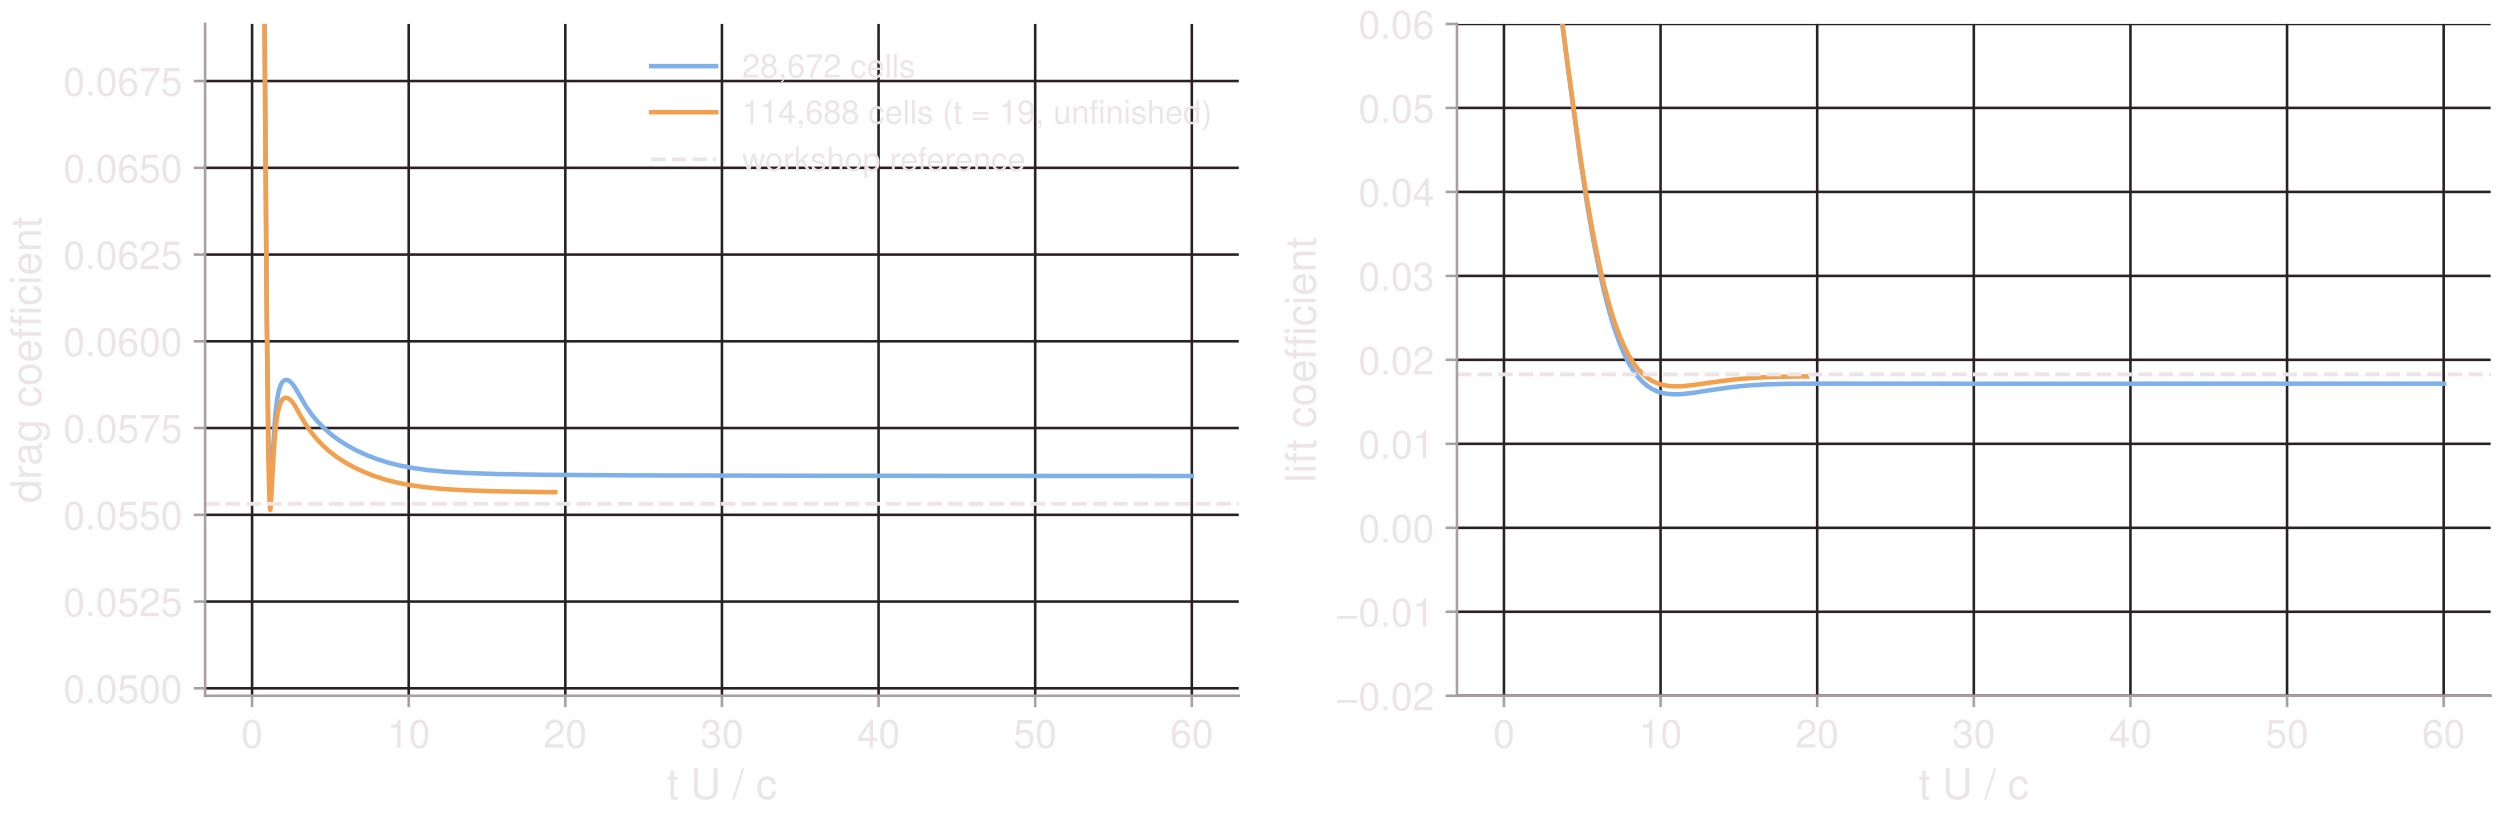
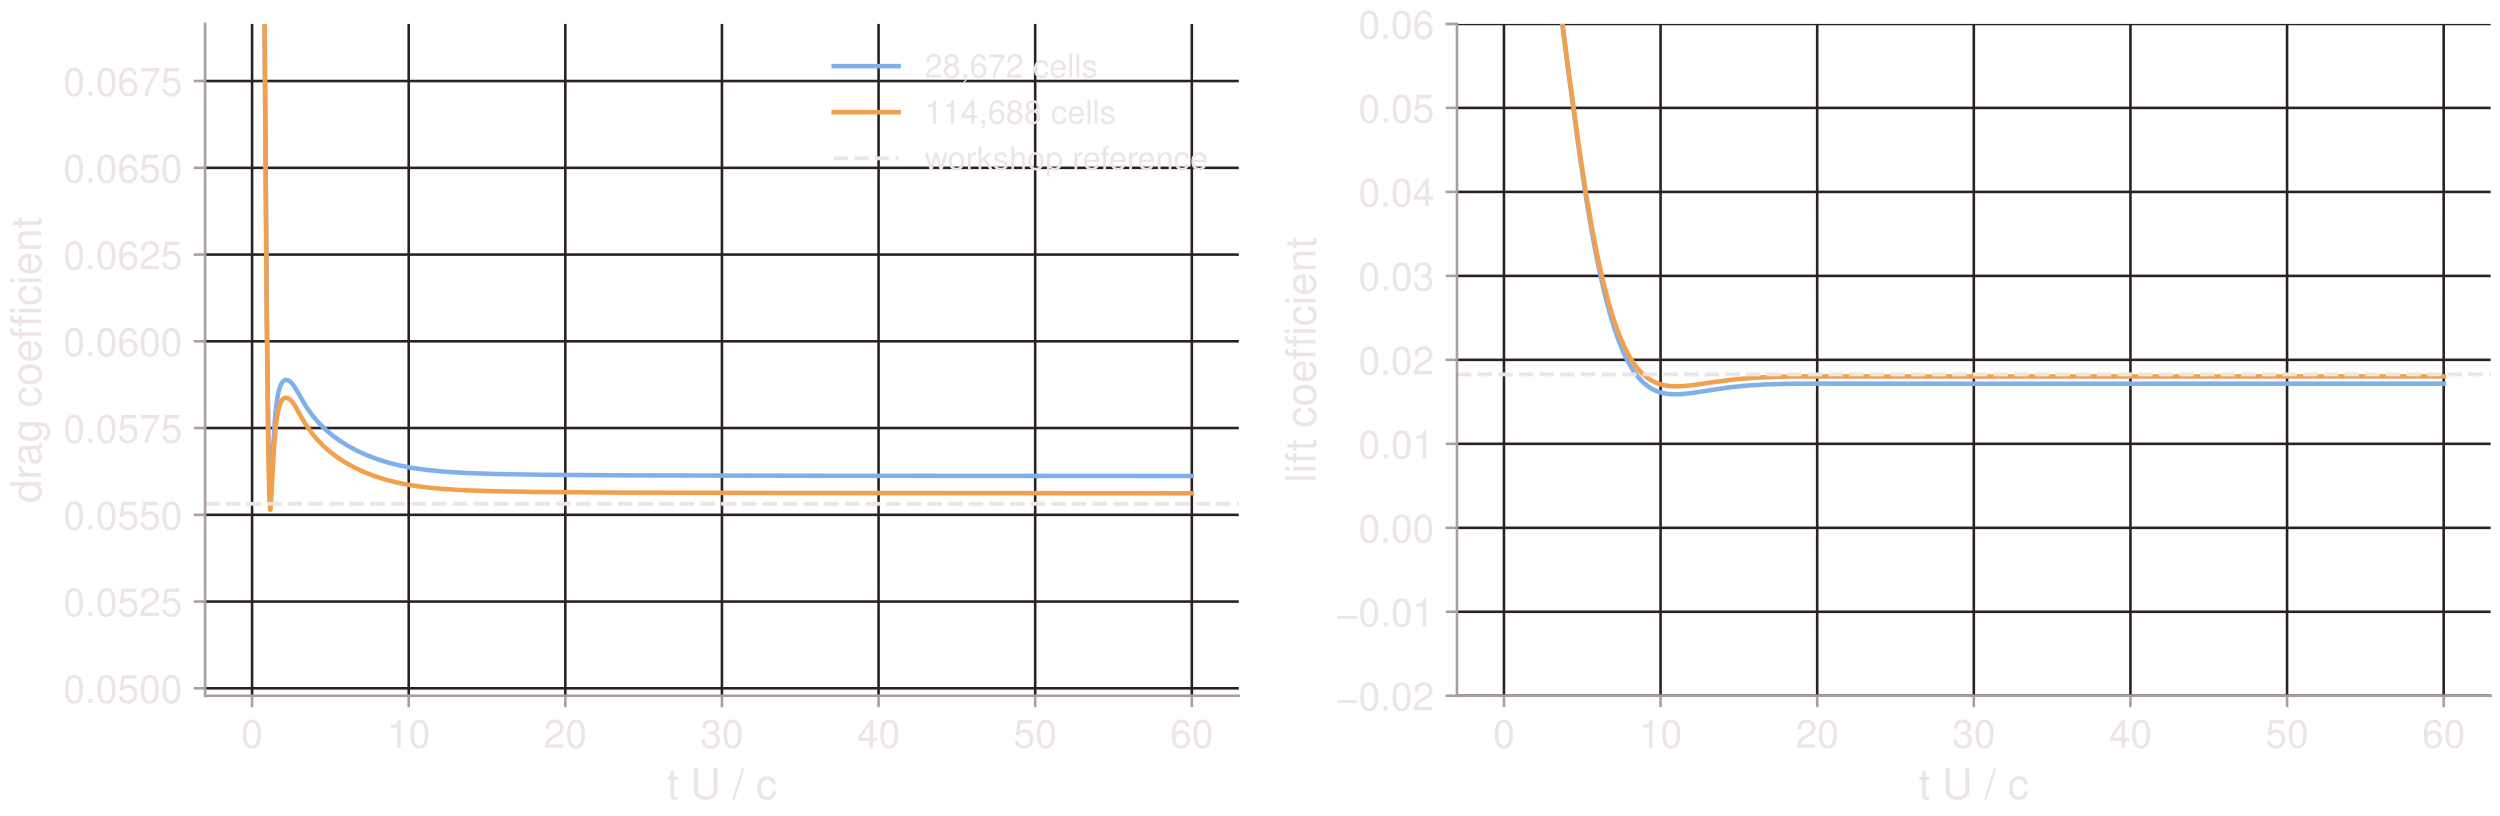
<svg xmlns="http://www.w3.org/2000/svg" xmlns:xlink="http://www.w3.org/1999/xlink" width="770.376pt" height="251.28pt" viewBox="0 0 770.376 251.28" version="1.1">
  <defs>
    <style type="text/css">*{stroke-linejoin: round; stroke-linecap: butt}</style>
  </defs>
  <g id="figure_1">
    <g id="patch_1">
      <path d="M 0 251.28  L 770.376 251.28  L 770.376 0  L 0 0  L 0 251.28  z " style="fill: none" />
    </g>
    <g id="axes_1">
      <g id="patch_2">
        <path d="M 63.206 214.402  L 381.731 214.402  L 381.731 7.38  L 63.206 7.38  L 63.206 214.402  z " style="fill: none" />
      </g>
      <g id="matplotlib.axis_1">
        <g id="xtick_1">
          <g id="line2d_1">
            <path d="M 77.678 214.402  L 77.678 7.38  " clip-path="url(#p18e409b055)" style="fill: none; stroke: #2a2126; stroke-width: 0.8; stroke-linecap: square" />
          </g>
          <g id="line2d_2">
            <defs>
              <path id="me1e8b48456" d="M 0 0  L 0 3.5  " style="stroke: #a99ea3; stroke-width: 0.8" />
            </defs>
            <g>
              <use xlink:href="#me1e8b48456" x="77.678" y="214.402" style="fill: #a99ea3; stroke: #a99ea3; stroke-width: 0.8" />
            </g>
          </g>
          <g id="text_1">
            <text style="font-size: 12px; font-family: 'Helvetica', 'Arial', 'DejaVu Sans'; text-anchor: middle; fill: #ece4e7" x="77.678" y="230.402" transform="rotate(-0 77.6777 230.402)">0</text>
          </g>
        </g>
        <g id="xtick_2">
          <g id="line2d_3">
            <path d="M 125.941 214.402  L 125.941 7.38  " clip-path="url(#p18e409b055)" style="fill: none; stroke: #2a2126; stroke-width: 0.8; stroke-linecap: square" />
          </g>
          <g id="line2d_4">
            <g>
              <use xlink:href="#me1e8b48456" x="125.941" y="214.402" style="fill: #a99ea3; stroke: #a99ea3; stroke-width: 0.8" />
            </g>
          </g>
          <g id="text_2">
            <text style="font-size: 12px; font-family: 'Helvetica', 'Arial', 'DejaVu Sans'; text-anchor: middle; fill: #ece4e7" x="125.941" y="230.402" transform="rotate(-0 125.9409 230.402)">10</text>
          </g>
        </g>
        <g id="xtick_3">
          <g id="line2d_5">
            <path d="M 174.204 214.402  L 174.204 7.38  " clip-path="url(#p18e409b055)" style="fill: none; stroke: #2a2126; stroke-width: 0.8; stroke-linecap: square" />
          </g>
          <g id="line2d_6">
            <g>
              <use xlink:href="#me1e8b48456" x="174.204" y="214.402" style="fill: #a99ea3; stroke: #a99ea3; stroke-width: 0.8" />
            </g>
          </g>
          <g id="text_3">
            <text style="font-size: 12px; font-family: 'Helvetica', 'Arial', 'DejaVu Sans'; text-anchor: middle; fill: #ece4e7" x="174.204" y="230.402" transform="rotate(-0 174.204 230.402)">20</text>
          </g>
        </g>
        <g id="xtick_4">
          <g id="line2d_7">
            <path d="M 222.467 214.402  L 222.467 7.38  " clip-path="url(#p18e409b055)" style="fill: none; stroke: #2a2126; stroke-width: 0.8; stroke-linecap: square" />
          </g>
          <g id="line2d_8">
            <g>
              <use xlink:href="#me1e8b48456" x="222.467" y="214.402" style="fill: #a99ea3; stroke: #a99ea3; stroke-width: 0.8" />
            </g>
          </g>
          <g id="text_4">
            <text style="font-size: 12px; font-family: 'Helvetica', 'Arial', 'DejaVu Sans'; text-anchor: middle; fill: #ece4e7" x="222.467" y="230.402" transform="rotate(-0 222.4672 230.402)">30</text>
          </g>
        </g>
        <g id="xtick_5">
          <g id="line2d_9">
            <path d="M 270.73 214.402  L 270.73 7.38  " clip-path="url(#p18e409b055)" style="fill: none; stroke: #2a2126; stroke-width: 0.8; stroke-linecap: square" />
          </g>
          <g id="line2d_10">
            <g>
              <use xlink:href="#me1e8b48456" x="270.73" y="214.402" style="fill: #a99ea3; stroke: #a99ea3; stroke-width: 0.8" />
            </g>
          </g>
          <g id="text_5">
            <text style="font-size: 12px; font-family: 'Helvetica', 'Arial', 'DejaVu Sans'; text-anchor: middle; fill: #ece4e7" x="270.73" y="230.402" transform="rotate(-0 270.7303 230.402)">40</text>
          </g>
        </g>
        <g id="xtick_6">
          <g id="line2d_11">
            <path d="M 318.993 214.402  L 318.993 7.38  " clip-path="url(#p18e409b055)" style="fill: none; stroke: #2a2126; stroke-width: 0.8; stroke-linecap: square" />
          </g>
          <g id="line2d_12">
            <g>
              <use xlink:href="#me1e8b48456" x="318.993" y="214.402" style="fill: #a99ea3; stroke: #a99ea3; stroke-width: 0.8" />
            </g>
          </g>
          <g id="text_6">
            <text style="font-size: 12px; font-family: 'Helvetica', 'Arial', 'DejaVu Sans'; text-anchor: middle; fill: #ece4e7" x="318.993" y="230.402" transform="rotate(-0 318.9935 230.402)">50</text>
          </g>
        </g>
        <g id="xtick_7">
          <g id="line2d_13">
            <path d="M 367.257 214.402  L 367.257 7.38  " clip-path="url(#p18e409b055)" style="fill: none; stroke: #2a2126; stroke-width: 0.8; stroke-linecap: square" />
          </g>
          <g id="line2d_14">
            <g>
              <use xlink:href="#me1e8b48456" x="367.257" y="214.402" style="fill: #a99ea3; stroke: #a99ea3; stroke-width: 0.8" />
            </g>
          </g>
          <g id="text_7">
            <text style="font-size: 12px; font-family: 'Helvetica', 'Arial', 'DejaVu Sans'; text-anchor: middle; fill: #ece4e7" x="367.257" y="230.402" transform="rotate(-0 367.2566 230.402)">60</text>
          </g>
        </g>
        <g id="text_8">
          <text style="font-size: 13px; font-family: 'Helvetica', 'Arial', 'DejaVu Sans'; text-anchor: middle; fill: #ece4e7" x="222.468" y="246.191" transform="rotate(-0 222.4684 246.191)">t U / c</text>
        </g>
      </g>
      <g id="matplotlib.axis_2">
        <g id="ytick_1">
          <g id="line2d_15">
            <path d="M 63.206 212.104  L 381.731 212.104  " clip-path="url(#p18e409b055)" style="fill: none; stroke: #2a2126; stroke-width: 0.8; stroke-linecap: square" />
          </g>
          <g id="line2d_16">
            <defs>
              <path id="m45a4b21da7" d="M 0 0  L -3.5 0  " style="stroke: #a99ea3; stroke-width: 0.8" />
            </defs>
            <g>
              <use xlink:href="#m45a4b21da7" x="63.206" y="212.104" style="fill: #a99ea3; stroke: #a99ea3; stroke-width: 0.8" />
            </g>
          </g>
          <g id="text_9">
            <text style="font-size: 12px; font-family: 'Helvetica', 'Arial', 'DejaVu Sans'; text-anchor: end; fill: #ece4e7" x="56.206" y="216.604" transform="rotate(-0 56.20562 216.6043)">0.0500</text>
          </g>
        </g>
        <g id="ytick_2">
          <g id="line2d_17">
            <path d="M 63.206 185.372  L 381.731 185.372  " clip-path="url(#p18e409b055)" style="fill: none; stroke: #2a2126; stroke-width: 0.8; stroke-linecap: square" />
          </g>
          <g id="line2d_18">
            <g>
              <use xlink:href="#m45a4b21da7" x="63.206" y="185.372" style="fill: #a99ea3; stroke: #a99ea3; stroke-width: 0.8" />
            </g>
          </g>
          <g id="text_10">
            <text style="font-size: 12px; font-family: 'Helvetica', 'Arial', 'DejaVu Sans'; text-anchor: end; fill: #ece4e7" x="56.206" y="189.872" transform="rotate(-0 56.20562 189.8723)">0.0525</text>
          </g>
        </g>
        <g id="ytick_3">
          <g id="line2d_19">
            <path d="M 63.206 158.64  L 381.731 158.64  " clip-path="url(#p18e409b055)" style="fill: none; stroke: #2a2126; stroke-width: 0.8; stroke-linecap: square" />
          </g>
          <g id="line2d_20">
            <g>
              <use xlink:href="#m45a4b21da7" x="63.206" y="158.64" style="fill: #a99ea3; stroke: #a99ea3; stroke-width: 0.8" />
            </g>
          </g>
          <g id="text_11">
            <text style="font-size: 12px; font-family: 'Helvetica', 'Arial', 'DejaVu Sans'; text-anchor: end; fill: #ece4e7" x="56.206" y="163.14" transform="rotate(-0 56.20562 163.1403)">0.0550</text>
          </g>
        </g>
        <g id="ytick_4">
          <g id="line2d_21">
            <path d="M 63.206 131.908  L 381.731 131.908  " clip-path="url(#p18e409b055)" style="fill: none; stroke: #2a2126; stroke-width: 0.8; stroke-linecap: square" />
          </g>
          <g id="line2d_22">
            <g>
              <use xlink:href="#m45a4b21da7" x="63.206" y="131.908" style="fill: #a99ea3; stroke: #a99ea3; stroke-width: 0.8" />
            </g>
          </g>
          <g id="text_12">
            <text style="font-size: 12px; font-family: 'Helvetica', 'Arial', 'DejaVu Sans'; text-anchor: end; fill: #ece4e7" x="56.206" y="136.408" transform="rotate(-0 56.20562 136.4083)">0.0575</text>
          </g>
        </g>
        <g id="ytick_5">
          <g id="line2d_23">
            <path d="M 63.206 105.176  L 381.731 105.176  " clip-path="url(#p18e409b055)" style="fill: none; stroke: #2a2126; stroke-width: 0.8; stroke-linecap: square" />
          </g>
          <g id="line2d_24">
            <g>
              <use xlink:href="#m45a4b21da7" x="63.206" y="105.176" style="fill: #a99ea3; stroke: #a99ea3; stroke-width: 0.8" />
            </g>
          </g>
          <g id="text_13">
            <text style="font-size: 12px; font-family: 'Helvetica', 'Arial', 'DejaVu Sans'; text-anchor: end; fill: #ece4e7" x="56.206" y="109.676" transform="rotate(-0 56.20562 109.6763)">0.0600</text>
          </g>
        </g>
        <g id="ytick_6">
          <g id="line2d_25">
            <path d="M 63.206 78.444  L 381.731 78.444  " clip-path="url(#p18e409b055)" style="fill: none; stroke: #2a2126; stroke-width: 0.8; stroke-linecap: square" />
          </g>
          <g id="line2d_26">
            <g>
              <use xlink:href="#m45a4b21da7" x="63.206" y="78.444" style="fill: #a99ea3; stroke: #a99ea3; stroke-width: 0.8" />
            </g>
          </g>
          <g id="text_14">
            <text style="font-size: 12px; font-family: 'Helvetica', 'Arial', 'DejaVu Sans'; text-anchor: end; fill: #ece4e7" x="56.206" y="82.944" transform="rotate(-0 56.20562 82.94435)">0.0625</text>
          </g>
        </g>
        <g id="ytick_7">
          <g id="line2d_27">
            <path d="M 63.206 51.712  L 381.731 51.712  " clip-path="url(#p18e409b055)" style="fill: none; stroke: #2a2126; stroke-width: 0.8; stroke-linecap: square" />
          </g>
          <g id="line2d_28">
            <g>
              <use xlink:href="#m45a4b21da7" x="63.206" y="51.712" style="fill: #a99ea3; stroke: #a99ea3; stroke-width: 0.8" />
            </g>
          </g>
          <g id="text_15">
            <text style="font-size: 12px; font-family: 'Helvetica', 'Arial', 'DejaVu Sans'; text-anchor: end; fill: #ece4e7" x="56.206" y="56.212" transform="rotate(-0 56.20562 56.21236)">0.0650</text>
          </g>
        </g>
        <g id="ytick_8">
          <g id="line2d_29">
            <path d="M 63.206 24.98  L 381.731 24.98  " clip-path="url(#p18e409b055)" style="fill: none; stroke: #2a2126; stroke-width: 0.8; stroke-linecap: square" />
          </g>
          <g id="line2d_30">
            <g>
              <use xlink:href="#m45a4b21da7" x="63.206" y="24.98" style="fill: #a99ea3; stroke: #a99ea3; stroke-width: 0.8" />
            </g>
          </g>
          <g id="text_16">
            <text style="font-size: 12px; font-family: 'Helvetica', 'Arial', 'DejaVu Sans'; text-anchor: end; fill: #ece4e7" x="56.206" y="29.48" transform="rotate(-0 56.20562 29.48037)">0.0675</text>
          </g>
        </g>
        <g id="text_17">
          <text style="font-size: 13px; font-family: 'Helvetica', 'Arial', 'DejaVu Sans'; text-anchor: middle; fill: #ece4e7" x="12.63" y="110.891" transform="rotate(-90 12.63 110.891)">drag coefficient</text>
        </g>
      </g>
      <g id="line2d_31">
        <path d="M 81.489 -1  L 82.174 90.887  L 82.682 133.912  L 83.027 147.556  L 83.245 149.869  L 83.282 149.864  L 83.3 149.826  L 83.409 149.165  L 83.645 145.959  L 84.849 127.553  L 85.397 123.033  L 85.927 120.345  L 86.457 118.719  L 86.988 117.753  L 87.482 117.286  L 88.013 117.091  L 88.562 117.121  L 89.129 117.381  L 89.825 117.964  L 90.557 118.871  L 91.528 120.479  L 94.387 125.376  L 96.202 127.923  L 97.927 129.965  L 99.947 132.032  L 102.188 133.978  L 104.413 135.622  L 107.044 137.291  L 110.008 138.893  L 113.066 140.287  L 116.291 141.519  L 119.701 142.579  L 123.335 143.477  L 127.374 144.24  L 131.857 144.857  L 137.245 145.366  L 143.962 145.766  L 153.059 146.071  L 167.415 146.308  L 193.84 146.488  L 249.682 146.607  L 367.253 146.677  L 367.253 146.677  " clip-path="url(#p18e409b055)" style="fill: none; stroke: #7fb0ea; stroke-width: 1.4; stroke-linecap: square" />
      </g>
      <g id="line2d_32">
-         <path d="M 81.456 -1  L 82.168 95.79  L 82.689 140.038  L 83.043 154.712  L 83.265 157.126  L 83.315 157.019  L 83.431 155.975  L 83.72 150.762  L 84.489 137.232  L 85.08 130.63  L 85.605 127.081  L 86.124 124.953  L 86.622 123.717  L 87.119 122.997  L 87.651 122.634  L 88.149 122.566  L 88.708 122.702  L 89.391 123.131  L 90.09 123.857  L 90.863 124.978  L 92.19 127.355  L 94.079 130.592  L 95.806 133.096  L 97.574 135.262  L 99.534 137.317  L 101.585 139.148  L 103.852 140.872  L 106.368 142.501  L 109.201 144.063  L 112.223 145.473  L 115.421 146.72  L 118.808 147.8  L 122.427 148.718  L 126.386 149.488  L 130.849 150.125  L 136.08 150.639  L 142.578 151.045  L 151.421 151.358  L 165.321 151.603  L 171.102 151.664  L 171.102 151.664  " clip-path="url(#p18e409b055)" style="fill: none; stroke: #f2a04d; stroke-width: 1.4; stroke-linecap: square" />
+         <path d="M 81.456 -1  L 82.168 95.79  L 82.689 140.038  L 83.043 154.712  L 83.265 157.126  L 83.315 157.019  L 83.431 155.975  L 83.72 150.762  L 84.489 137.232  L 85.08 130.63  L 85.605 127.081  L 86.124 124.953  L 86.622 123.717  L 87.119 122.997  L 87.651 122.634  L 88.149 122.566  L 88.708 122.702  L 89.391 123.131  L 90.09 123.857  L 90.863 124.978  L 92.19 127.355  L 94.079 130.592  L 95.806 133.096  L 97.574 135.262  L 99.534 137.317  L 101.585 139.148  L 103.852 140.872  L 106.368 142.501  L 109.201 144.063  L 112.223 145.473  L 115.421 146.72  L 118.808 147.8  L 122.427 148.718  L 126.386 149.488  L 130.849 150.125  L 136.08 150.639  L 142.578 151.045  L 151.421 151.358  L 165.321 151.603  L 189.828 151.788  L 241.732 151.916  L 367.251 151.997  L 367.251 151.997  " clip-path="url(#p18e409b055)" style="fill: none; stroke: #f2a04d; stroke-width: 1.4; stroke-linecap: square" />
      </g>
      <g id="line2d_33">
        <path d="M 63.206 155.253  L 381.731 155.253  " clip-path="url(#p18e409b055)" style="fill: none; stroke-dasharray: 4.44,1.92; stroke-dashoffset: 0; stroke: #ece4e7; stroke-width: 1.2" />
      </g>
      <g id="patch_3">
        <path d="M 63.206 214.402  L 63.206 7.38  " style="fill: none; stroke: #a99ea3; stroke-width: 0.8; stroke-linejoin: miter; stroke-linecap: square" />
      </g>
      <g id="patch_4">
        <path d="M 63.206 214.402  L 381.731 214.402  " style="fill: none; stroke: #a99ea3; stroke-width: 0.8; stroke-linejoin: miter; stroke-linecap: square" />
      </g>
      <g id="legend_1">
        <g id="line2d_34">
-           <path d="M 200.664 20.38  L 210.664 20.38  L 220.664 20.38  " style="fill: none; stroke: #7fb0ea; stroke-width: 1.4; stroke-linecap: square" />
+           <path d="M 256.916 20.38  L 266.916 20.38  L 276.916 20.38  " style="fill: none; stroke: #7fb0ea; stroke-width: 1.4; stroke-linecap: square" />
        </g>
        <g id="text_18">
-           <text style="font-size: 10px; font-family: 'Helvetica', 'Arial', 'DejaVu Sans'; text-anchor: start; fill: #ece4e7" x="228.664" y="23.88" transform="rotate(-0 228.6639 23.88)">28,672 cells</text>
+           <text style="font-size: 10px; font-family: 'Helvetica', 'Arial', 'DejaVu Sans'; text-anchor: start; fill: #ece4e7" x="284.916" y="23.88" transform="rotate(-0 284.9155 23.88)">28,672 cells</text>
        </g>
        <g id="line2d_35">
-           <path d="M 200.664 34.579  L 210.664 34.579  L 220.664 34.579  " style="fill: none; stroke: #f2a04d; stroke-width: 1.4; stroke-linecap: square" />
+           <path d="M 256.916 34.579  L 266.916 34.579  L 276.916 34.579  " style="fill: none; stroke: #f2a04d; stroke-width: 1.4; stroke-linecap: square" />
        </g>
        <g id="text_19">
-           <text style="font-size: 10px; font-family: 'Helvetica', 'Arial', 'DejaVu Sans'; text-anchor: start; fill: #ece4e7" x="228.664" y="38.079" transform="rotate(-0 228.6639 38.07922)">114,688 cells (t = 19, unfinished)</text>
+           <text style="font-size: 10px; font-family: 'Helvetica', 'Arial', 'DejaVu Sans'; text-anchor: start; fill: #ece4e7" x="284.916" y="38.079" transform="rotate(-0 284.9155 38.07922)">114,688 cells</text>
        </g>
        <g id="line2d_36">
-           <path d="M 200.664 49.12  L 210.664 49.12  L 220.664 49.12  " style="fill: none; stroke-dasharray: 4.44,1.92; stroke-dashoffset: 0; stroke: #ece4e7; stroke-width: 1.2" />
+           <path d="M 256.916 48.778  L 266.916 48.778  L 276.916 48.778  " style="fill: none; stroke-dasharray: 4.44,1.92; stroke-dashoffset: 0; stroke: #ece4e7; stroke-width: 1.2" />
        </g>
        <g id="text_20">
-           <text style="font-size: 10px; font-family: 'Helvetica', 'Arial', 'DejaVu Sans'; text-anchor: start; fill: #ece4e7" x="228.664" y="52.62" transform="rotate(-0 228.6639 52.61984)">workshop reference</text>
+           <text style="font-size: 10px; font-family: 'Helvetica', 'Arial', 'DejaVu Sans'; text-anchor: start; fill: #ece4e7" x="284.916" y="52.278" transform="rotate(-0 284.9155 52.27844)">workshop reference</text>
        </g>
      </g>
    </g>
    <g id="axes_2">
      <g id="patch_5">
        <path d="M 448.97 214.402  L 767.496 214.402  L 767.496 7.38  L 448.97 7.38  L 448.97 214.402  z " style="fill: none" />
      </g>
      <g id="matplotlib.axis_3">
        <g id="xtick_8">
          <g id="line2d_37">
            <path d="M 463.442 214.402  L 463.442 7.38  " clip-path="url(#p894d4a26d4)" style="fill: none; stroke: #2a2126; stroke-width: 0.8; stroke-linecap: square" />
          </g>
          <g id="line2d_38">
            <g>
              <use xlink:href="#me1e8b48456" x="463.442" y="214.402" style="fill: #a99ea3; stroke: #a99ea3; stroke-width: 0.8" />
            </g>
          </g>
          <g id="text_21">
            <text style="font-size: 12px; font-family: 'Helvetica', 'Arial', 'DejaVu Sans'; text-anchor: middle; fill: #ece4e7" x="463.442" y="230.402" transform="rotate(-0 463.4422 230.402)">0</text>
          </g>
        </g>
        <g id="xtick_9">
          <g id="line2d_39">
            <path d="M 511.705 214.402  L 511.705 7.38  " clip-path="url(#p894d4a26d4)" style="fill: none; stroke: #2a2126; stroke-width: 0.8; stroke-linecap: square" />
          </g>
          <g id="line2d_40">
            <g>
              <use xlink:href="#me1e8b48456" x="511.705" y="214.402" style="fill: #a99ea3; stroke: #a99ea3; stroke-width: 0.8" />
            </g>
          </g>
          <g id="text_22">
            <text style="font-size: 12px; font-family: 'Helvetica', 'Arial', 'DejaVu Sans'; text-anchor: middle; fill: #ece4e7" x="511.705" y="230.402" transform="rotate(-0 511.7054 230.402)">10</text>
          </g>
        </g>
        <g id="xtick_10">
          <g id="line2d_41">
            <path d="M 559.969 214.402  L 559.969 7.38  " clip-path="url(#p894d4a26d4)" style="fill: none; stroke: #2a2126; stroke-width: 0.8; stroke-linecap: square" />
          </g>
          <g id="line2d_42">
            <g>
              <use xlink:href="#me1e8b48456" x="559.969" y="214.402" style="fill: #a99ea3; stroke: #a99ea3; stroke-width: 0.8" />
            </g>
          </g>
          <g id="text_23">
            <text style="font-size: 12px; font-family: 'Helvetica', 'Arial', 'DejaVu Sans'; text-anchor: middle; fill: #ece4e7" x="559.969" y="230.402" transform="rotate(-0 559.9685 230.402)">20</text>
          </g>
        </g>
        <g id="xtick_11">
          <g id="line2d_43">
            <path d="M 608.232 214.402  L 608.232 7.38  " clip-path="url(#p894d4a26d4)" style="fill: none; stroke: #2a2126; stroke-width: 0.8; stroke-linecap: square" />
          </g>
          <g id="line2d_44">
            <g>
              <use xlink:href="#me1e8b48456" x="608.232" y="214.402" style="fill: #a99ea3; stroke: #a99ea3; stroke-width: 0.8" />
            </g>
          </g>
          <g id="text_24">
            <text style="font-size: 12px; font-family: 'Helvetica', 'Arial', 'DejaVu Sans'; text-anchor: middle; fill: #ece4e7" x="608.232" y="230.402" transform="rotate(-0 608.2317 230.402)">30</text>
          </g>
        </g>
        <g id="xtick_12">
          <g id="line2d_45">
            <path d="M 656.495 214.402  L 656.495 7.38  " clip-path="url(#p894d4a26d4)" style="fill: none; stroke: #2a2126; stroke-width: 0.8; stroke-linecap: square" />
          </g>
          <g id="line2d_46">
            <g>
              <use xlink:href="#me1e8b48456" x="656.495" y="214.402" style="fill: #a99ea3; stroke: #a99ea3; stroke-width: 0.8" />
            </g>
          </g>
          <g id="text_25">
            <text style="font-size: 12px; font-family: 'Helvetica', 'Arial', 'DejaVu Sans'; text-anchor: middle; fill: #ece4e7" x="656.495" y="230.402" transform="rotate(-0 656.4948 230.402)">40</text>
          </g>
        </g>
        <g id="xtick_13">
          <g id="line2d_47">
            <path d="M 704.758 214.402  L 704.758 7.38  " clip-path="url(#p894d4a26d4)" style="fill: none; stroke: #2a2126; stroke-width: 0.8; stroke-linecap: square" />
          </g>
          <g id="line2d_48">
            <g>
              <use xlink:href="#me1e8b48456" x="704.758" y="214.402" style="fill: #a99ea3; stroke: #a99ea3; stroke-width: 0.8" />
            </g>
          </g>
          <g id="text_26">
            <text style="font-size: 12px; font-family: 'Helvetica', 'Arial', 'DejaVu Sans'; text-anchor: middle; fill: #ece4e7" x="704.758" y="230.402" transform="rotate(-0 704.758 230.402)">50</text>
          </g>
        </g>
        <g id="xtick_14">
          <g id="line2d_49">
            <path d="M 753.021 214.402  L 753.021 7.38  " clip-path="url(#p894d4a26d4)" style="fill: none; stroke: #2a2126; stroke-width: 0.8; stroke-linecap: square" />
          </g>
          <g id="line2d_50">
            <g>
              <use xlink:href="#me1e8b48456" x="753.021" y="214.402" style="fill: #a99ea3; stroke: #a99ea3; stroke-width: 0.8" />
            </g>
          </g>
          <g id="text_27">
            <text style="font-size: 12px; font-family: 'Helvetica', 'Arial', 'DejaVu Sans'; text-anchor: middle; fill: #ece4e7" x="753.021" y="230.402" transform="rotate(-0 753.0211 230.402)">60</text>
          </g>
        </g>
        <g id="text_28">
          <text style="font-size: 13px; font-family: 'Helvetica', 'Arial', 'DejaVu Sans'; text-anchor: middle; fill: #ece4e7" x="608.233" y="246.191" transform="rotate(-0 608.2329 246.191)">t U / c</text>
        </g>
      </g>
      <g id="matplotlib.axis_4">
        <g id="ytick_9">
          <g id="line2d_51">
            <path d="M 448.97 214.402  L 767.496 214.402  " clip-path="url(#p894d4a26d4)" style="fill: none; stroke: #2a2126; stroke-width: 0.8; stroke-linecap: square" />
          </g>
          <g id="line2d_52">
            <g>
              <use xlink:href="#m45a4b21da7" x="448.97" y="214.402" style="fill: #a99ea3; stroke: #a99ea3; stroke-width: 0.8" />
            </g>
          </g>
          <g id="text_29">
            <text style="font-size: 12px; font-family: 'Helvetica', 'Arial', 'DejaVu Sans'; text-anchor: end; fill: #ece4e7" x="441.97" y="218.902" transform="rotate(-0 441.9701 218.902)">−0.02</text>
          </g>
        </g>
        <g id="ytick_10">
          <g id="line2d_53">
            <path d="M 448.97 188.524  L 767.496 188.524  " clip-path="url(#p894d4a26d4)" style="fill: none; stroke: #2a2126; stroke-width: 0.8; stroke-linecap: square" />
          </g>
          <g id="line2d_54">
            <g>
              <use xlink:href="#m45a4b21da7" x="448.97" y="188.524" style="fill: #a99ea3; stroke: #a99ea3; stroke-width: 0.8" />
            </g>
          </g>
          <g id="text_30">
            <text style="font-size: 12px; font-family: 'Helvetica', 'Arial', 'DejaVu Sans'; text-anchor: end; fill: #ece4e7" x="441.97" y="193.024" transform="rotate(-0 441.9701 193.0242)">−0.01</text>
          </g>
        </g>
        <g id="ytick_11">
          <g id="line2d_55">
            <path d="M 448.97 162.646  L 767.496 162.646  " clip-path="url(#p894d4a26d4)" style="fill: none; stroke: #2a2126; stroke-width: 0.8; stroke-linecap: square" />
          </g>
          <g id="line2d_56">
            <g>
              <use xlink:href="#m45a4b21da7" x="448.97" y="162.646" style="fill: #a99ea3; stroke: #a99ea3; stroke-width: 0.8" />
            </g>
          </g>
          <g id="text_31">
            <text style="font-size: 12px; font-family: 'Helvetica', 'Arial', 'DejaVu Sans'; text-anchor: end; fill: #ece4e7" x="441.97" y="167.146" transform="rotate(-0 441.9701 167.1465)">0.00</text>
          </g>
        </g>
        <g id="ytick_12">
          <g id="line2d_57">
            <path d="M 448.97 136.769  L 767.496 136.769  " clip-path="url(#p894d4a26d4)" style="fill: none; stroke: #2a2126; stroke-width: 0.8; stroke-linecap: square" />
          </g>
          <g id="line2d_58">
            <g>
              <use xlink:href="#m45a4b21da7" x="448.97" y="136.769" style="fill: #a99ea3; stroke: #a99ea3; stroke-width: 0.8" />
            </g>
          </g>
          <g id="text_32">
            <text style="font-size: 12px; font-family: 'Helvetica', 'Arial', 'DejaVu Sans'; text-anchor: end; fill: #ece4e7" x="441.97" y="141.269" transform="rotate(-0 441.9701 141.2687)">0.01</text>
          </g>
        </g>
        <g id="ytick_13">
          <g id="line2d_59">
            <path d="M 448.97 110.891  L 767.496 110.891  " clip-path="url(#p894d4a26d4)" style="fill: none; stroke: #2a2126; stroke-width: 0.8; stroke-linecap: square" />
          </g>
          <g id="line2d_60">
            <g>
              <use xlink:href="#m45a4b21da7" x="448.97" y="110.891" style="fill: #a99ea3; stroke: #a99ea3; stroke-width: 0.8" />
            </g>
          </g>
          <g id="text_33">
            <text style="font-size: 12px; font-family: 'Helvetica', 'Arial', 'DejaVu Sans'; text-anchor: end; fill: #ece4e7" x="441.97" y="115.391" transform="rotate(-0 441.9701 115.391)">0.02</text>
          </g>
        </g>
        <g id="ytick_14">
          <g id="line2d_61">
            <path d="M 448.97 85.013  L 767.496 85.013  " clip-path="url(#p894d4a26d4)" style="fill: none; stroke: #2a2126; stroke-width: 0.8; stroke-linecap: square" />
          </g>
          <g id="line2d_62">
            <g>
              <use xlink:href="#m45a4b21da7" x="448.97" y="85.013" style="fill: #a99ea3; stroke: #a99ea3; stroke-width: 0.8" />
            </g>
          </g>
          <g id="text_34">
            <text style="font-size: 12px; font-family: 'Helvetica', 'Arial', 'DejaVu Sans'; text-anchor: end; fill: #ece4e7" x="441.97" y="89.513" transform="rotate(-0 441.9701 89.51323)">0.03</text>
          </g>
        </g>
        <g id="ytick_15">
          <g id="line2d_63">
            <path d="M 448.97 59.135  L 767.496 59.135  " clip-path="url(#p894d4a26d4)" style="fill: none; stroke: #2a2126; stroke-width: 0.8; stroke-linecap: square" />
          </g>
          <g id="line2d_64">
            <g>
              <use xlink:href="#m45a4b21da7" x="448.97" y="59.135" style="fill: #a99ea3; stroke: #a99ea3; stroke-width: 0.8" />
            </g>
          </g>
          <g id="text_35">
            <text style="font-size: 12px; font-family: 'Helvetica', 'Arial', 'DejaVu Sans'; text-anchor: end; fill: #ece4e7" x="441.97" y="63.635" transform="rotate(-0 441.9701 63.63549)">0.04</text>
          </g>
        </g>
        <g id="ytick_16">
          <g id="line2d_65">
            <path d="M 448.97 33.258  L 767.496 33.258  " clip-path="url(#p894d4a26d4)" style="fill: none; stroke: #2a2126; stroke-width: 0.8; stroke-linecap: square" />
          </g>
          <g id="line2d_66">
            <g>
              <use xlink:href="#m45a4b21da7" x="448.97" y="33.258" style="fill: #a99ea3; stroke: #a99ea3; stroke-width: 0.8" />
            </g>
          </g>
          <g id="text_36">
            <text style="font-size: 12px; font-family: 'Helvetica', 'Arial', 'DejaVu Sans'; text-anchor: end; fill: #ece4e7" x="441.97" y="37.758" transform="rotate(-0 441.9701 37.75774)">0.05</text>
          </g>
        </g>
        <g id="ytick_17">
          <g id="line2d_67">
            <path d="M 448.97 7.38  L 767.496 7.38  " clip-path="url(#p894d4a26d4)" style="fill: none; stroke: #2a2126; stroke-width: 0.8; stroke-linecap: square" />
          </g>
          <g id="line2d_68">
            <g>
              <use xlink:href="#m45a4b21da7" x="448.97" y="7.38" style="fill: #a99ea3; stroke: #a99ea3; stroke-width: 0.8" />
            </g>
          </g>
          <g id="text_37">
            <text style="font-size: 12px; font-family: 'Helvetica', 'Arial', 'DejaVu Sans'; text-anchor: end; fill: #ece4e7" x="441.97" y="11.88" transform="rotate(-0 441.9701 11.88)">0.06</text>
          </g>
        </g>
        <g id="text_38">
          <text style="font-size: 13px; font-family: 'Helvetica', 'Arial', 'DejaVu Sans'; text-anchor: middle; fill: #ece4e7" x="405.399" y="110.891" transform="rotate(-90 405.3993 110.891)">lift coefficient</text>
        </g>
      </g>
      <g id="line2d_69">
        <path d="M 480.348 -1  L 483.086 20.407  L 486.85 48.319  L 488.982 62.415  L 490.858 73.355  L 492.606 82.28  L 494.299 89.826  L 495.938 96.139  L 497.485 101.255  L 499.014 105.565  L 500.47 109.023  L 501.926 111.924  L 503.327 114.231  L 504.728 116.127  L 506.111 117.632  L 507.531 118.856  L 508.97 119.8  L 510.464 120.52  L 512.069 121.041  L 513.784 121.367  L 515.814 121.514  L 518.194 121.446  L 521.22 121.127  L 526.811 120.264  L 533.472 119.308  L 538.713 118.785  L 544.23 118.451  L 550.947 118.264  L 562.295 118.214  L 618.69 118.248  L 753.017 118.22  L 753.017 118.22  " clip-path="url(#p894d4a26d4)" style="fill: none; stroke: #7fb0ea; stroke-width: 1.4; stroke-linecap: square" />
      </g>
      <g id="line2d_70">
-         <path d="M 480.368 -1  L 483.108 20.061  L 486.815 47.066  L 488.935 60.826  L 490.809 71.554  L 492.566 80.359  L 494.273 87.82  L 495.918 94.033  L 497.474 99.074  L 499.003 103.292  L 500.469 106.706  L 501.925 109.547  L 503.336 111.825  L 504.753 113.704  L 506.153 115.196  L 507.582 116.403  L 509.033 117.337  L 510.552 118.056  L 512.19 118.578  L 513.936 118.905  L 515.997 119.055  L 518.455 118.994  L 521.636 118.676  L 528.331 117.706  L 534.699 116.899  L 540.384 116.42  L 546.712 116.128  L 554.493 115.997  L 556.866 115.985  L 556.866 115.985  " clip-path="url(#p894d4a26d4)" style="fill: none; stroke: #f2a04d; stroke-width: 1.4; stroke-linecap: square" />
+         <path d="M 480.368 -1  L 483.108 20.061  L 486.815 47.066  L 488.935 60.826  L 490.809 71.554  L 492.566 80.359  L 494.273 87.82  L 495.918 94.033  L 497.474 99.074  L 499.003 103.292  L 500.469 106.706  L 501.925 109.547  L 503.336 111.825  L 504.753 113.704  L 506.153 115.196  L 507.582 116.403  L 509.033 117.337  L 510.552 118.056  L 512.19 118.578  L 513.936 118.905  L 515.997 119.055  L 518.455 118.994  L 521.636 118.676  L 528.331 117.706  L 534.699 116.899  L 540.384 116.42  L 546.712 116.128  L 554.493 115.997  L 570.089 116.001  L 610.3 116.017  L 753.016 115.986  L 753.016 115.986  " clip-path="url(#p894d4a26d4)" style="fill: none; stroke: #f2a04d; stroke-width: 1.4; stroke-linecap: square" />
      </g>
      <g id="line2d_71">
        <path d="M 448.97 115.358  L 767.496 115.358  " clip-path="url(#p894d4a26d4)" style="fill: none; stroke-dasharray: 4.44,1.92; stroke-dashoffset: 0; stroke: #ece4e7; stroke-width: 1.2" />
      </g>
      <g id="patch_6">
        <path d="M 448.97 214.402  L 448.97 7.38  " style="fill: none; stroke: #a99ea3; stroke-width: 0.8; stroke-linejoin: miter; stroke-linecap: square" />
      </g>
      <g id="patch_7">
        <path d="M 448.97 214.402  L 767.496 214.402  " style="fill: none; stroke: #a99ea3; stroke-width: 0.8; stroke-linejoin: miter; stroke-linecap: square" />
      </g>
    </g>
  </g>
  <defs>
    <clipPath id="p18e409b055">
      <rect x="63.206" y="7.38" width="318.526" height="207.022" />
    </clipPath>
    <clipPath id="p894d4a26d4">
      <rect x="448.97" y="7.38" width="318.526" height="207.022" />
    </clipPath>
  </defs>
</svg>
